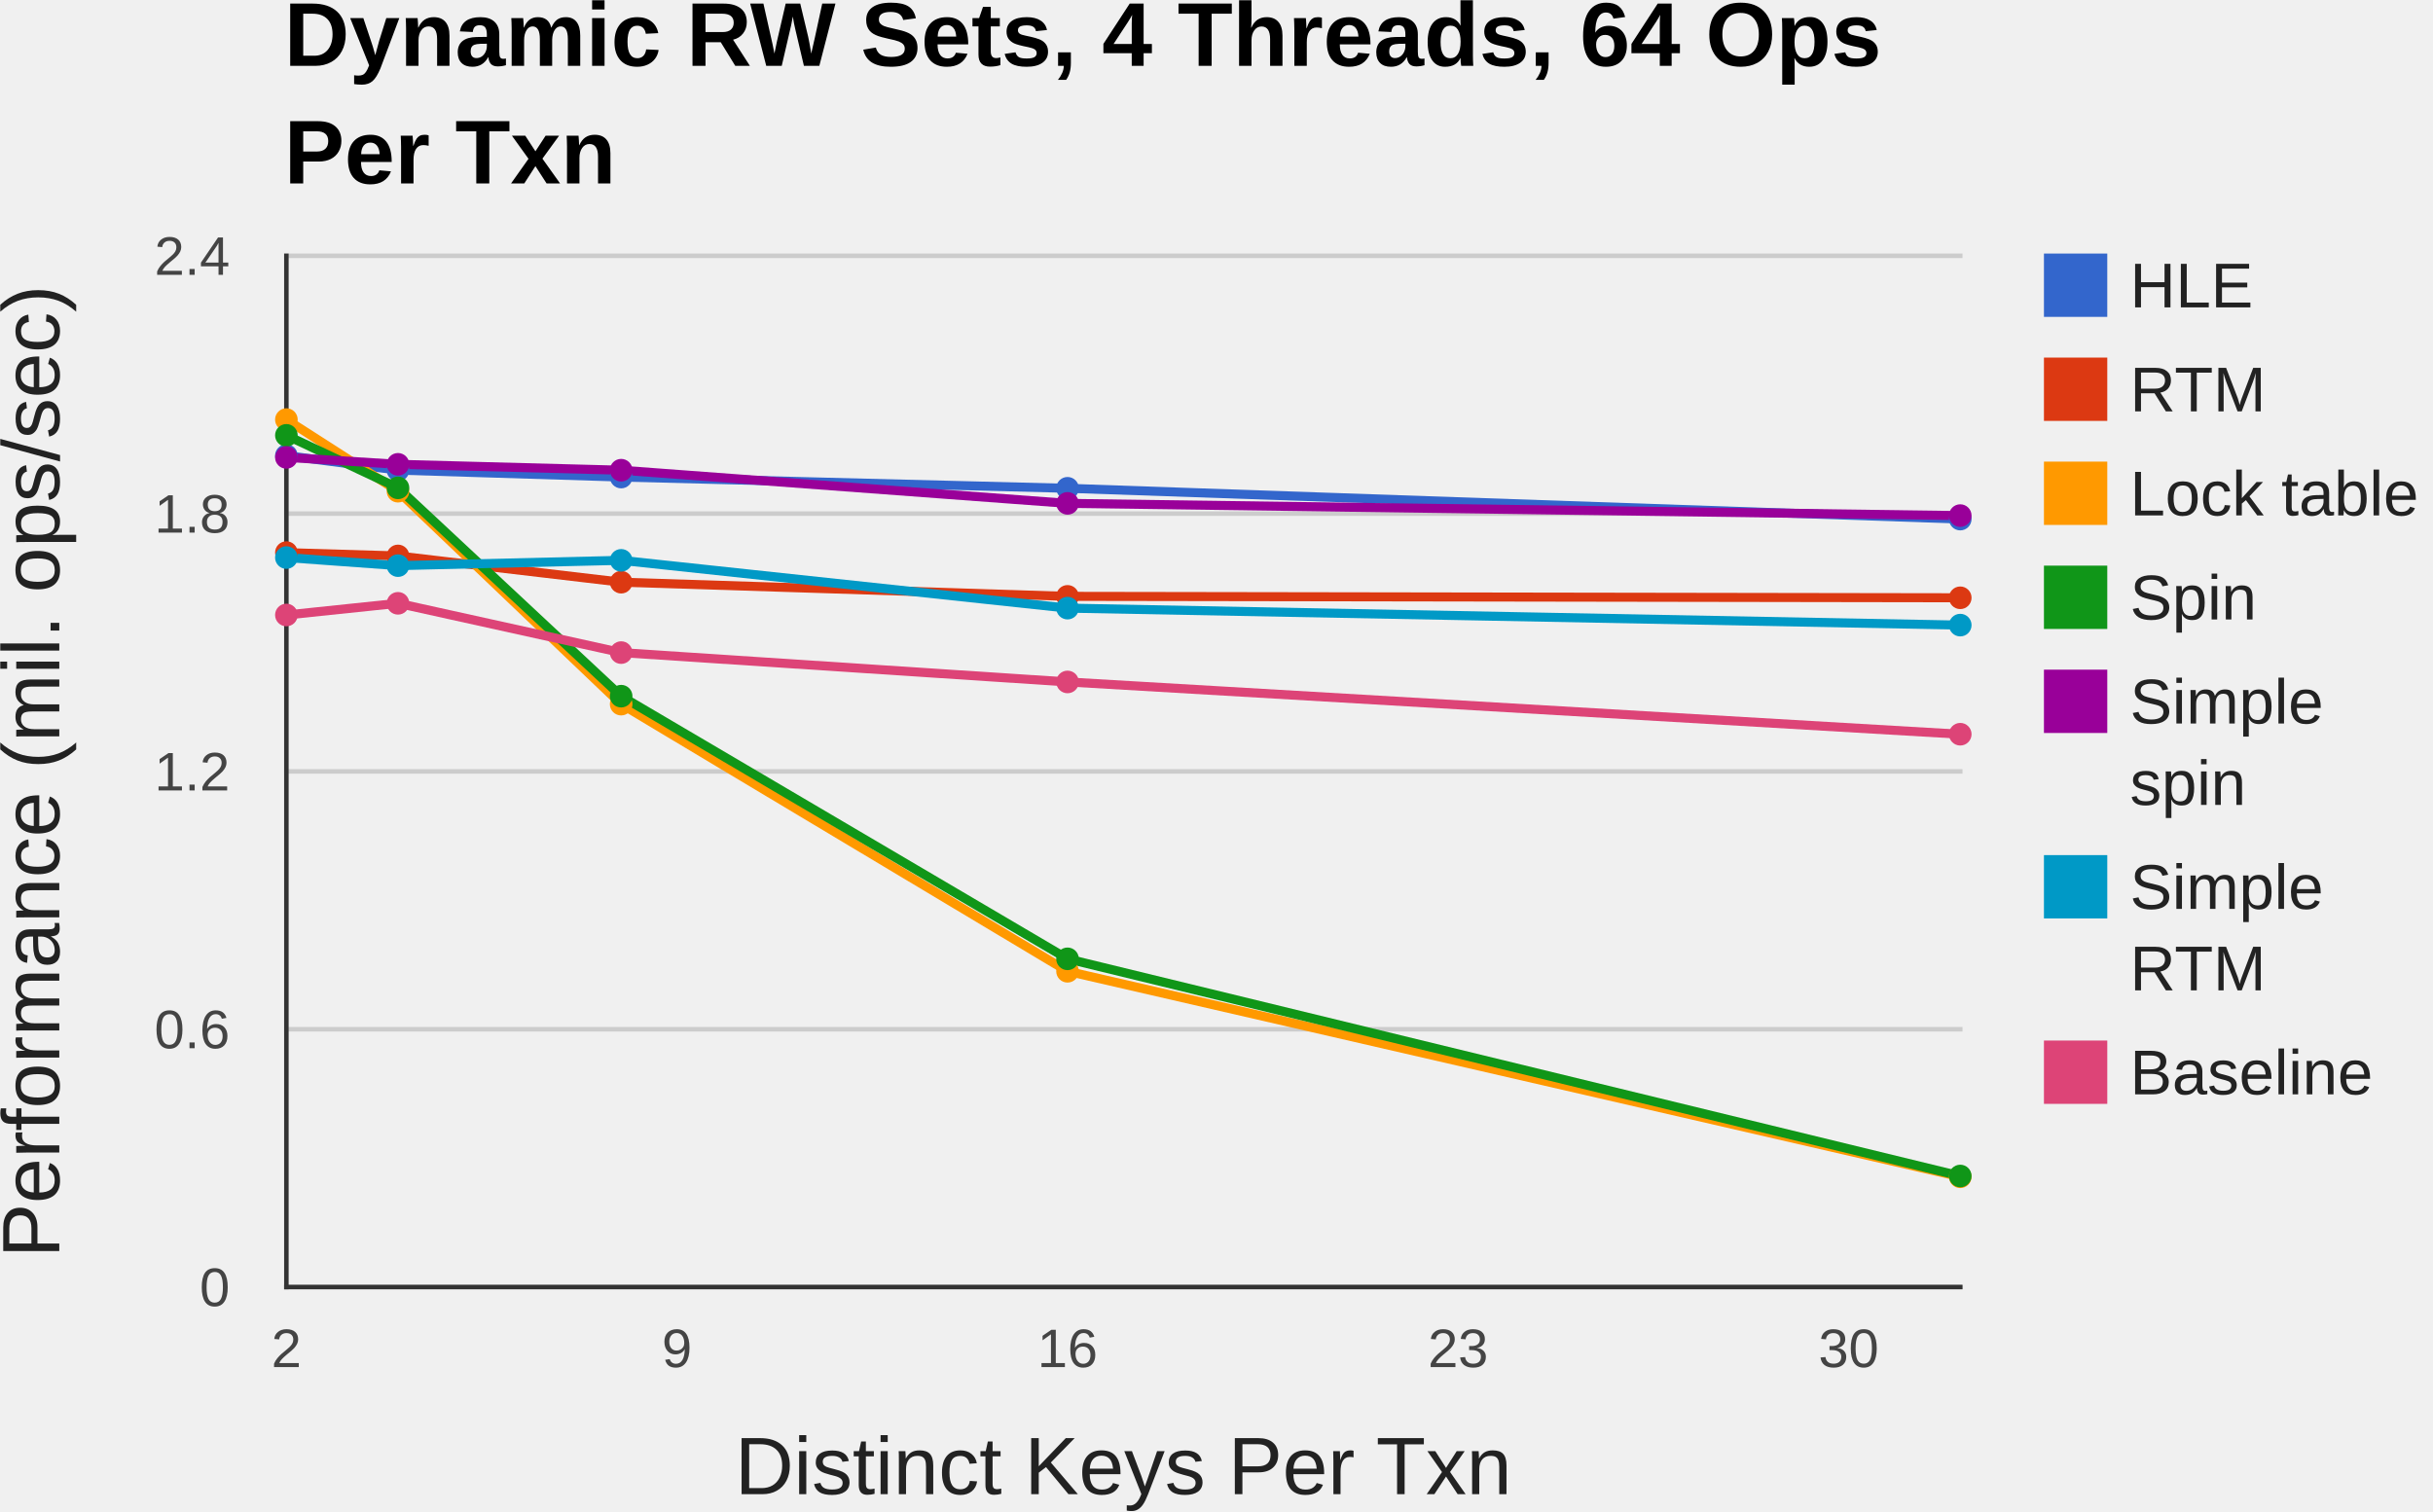
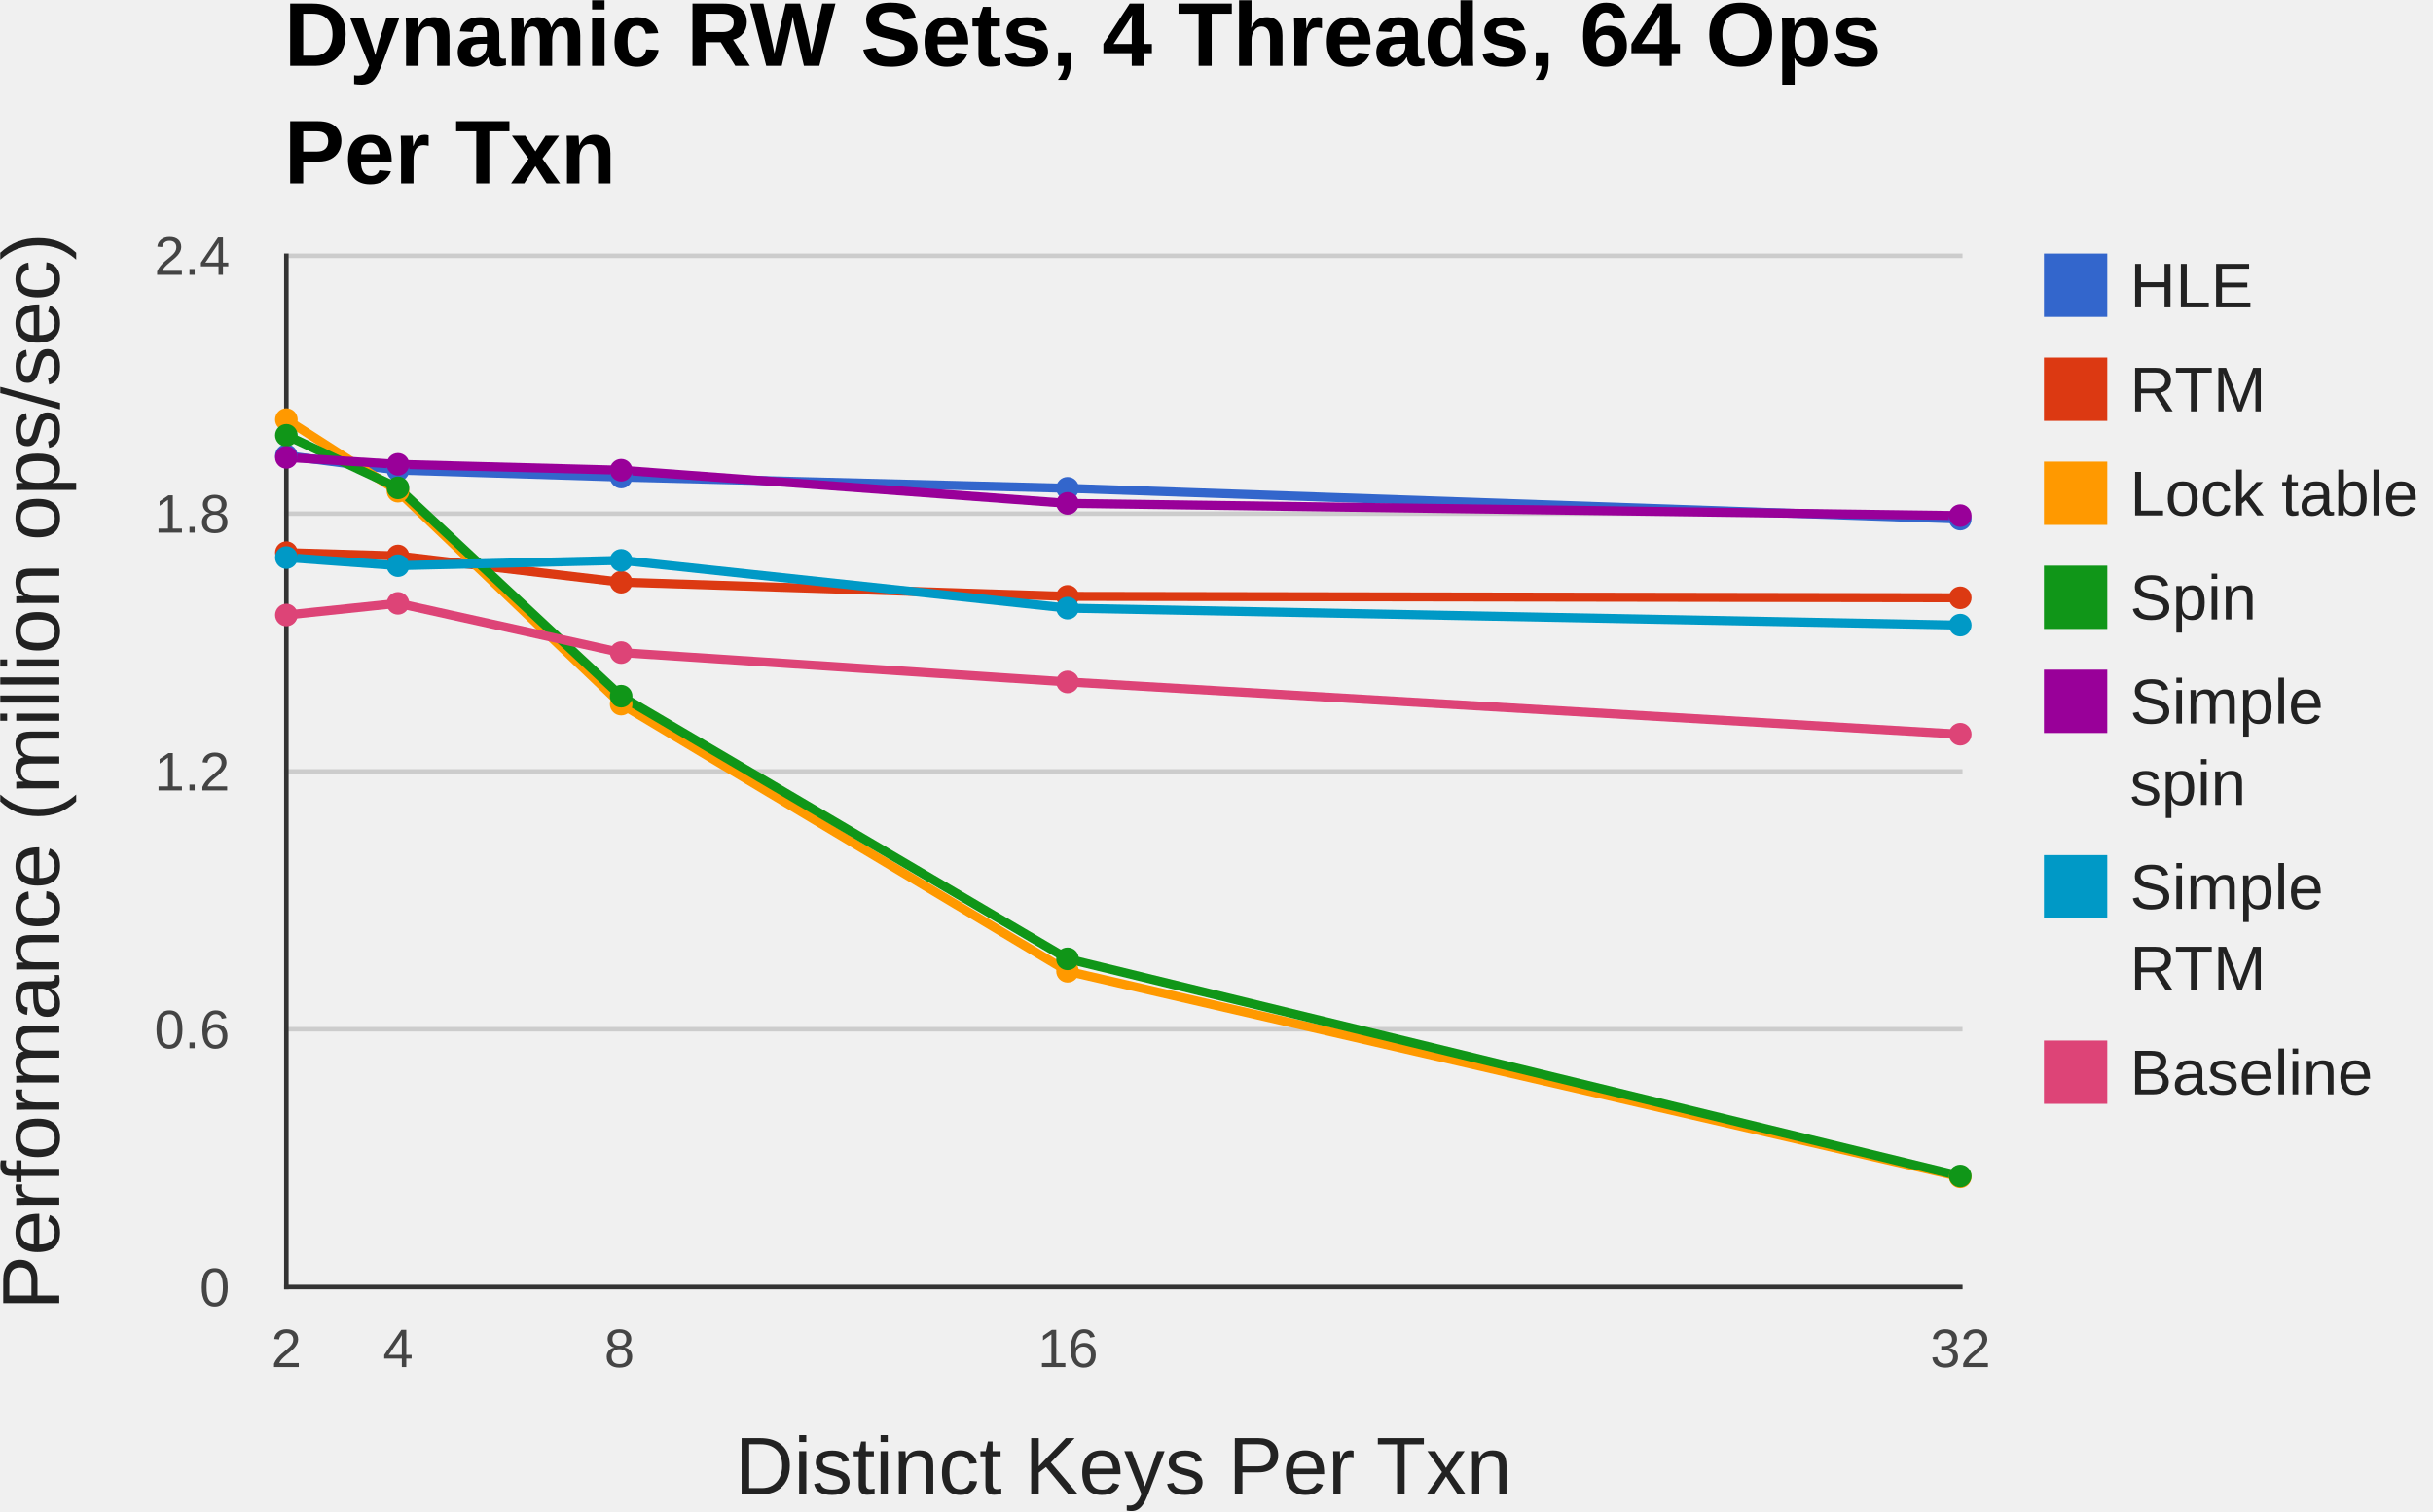
<svg xmlns="http://www.w3.org/2000/svg" width="537.804" height="334.149" style="overflow:hidden" id="svg2" version="1.1">
  <defs id="defs">
    <clipPath id="_ABSTRACT_RENDERER_ID_502">
      <rect x="115" y="71" width="371" height="229" id="rect6" />
    </clipPath>
  </defs>
  <g id="g10" transform="translate(-52.19551,-14.93945)">
    <text x="115" y="29.5" font-size="20" font-weight="bold" id="text12" style="font-size:20px;font-weight:bold;text-anchor:start;fill:#000000;stroke:none;font-family:Arial">Dynamic RW Sets, 4 Threads, 64 Ops</text>
    <text x="115" y="55.5" font-size="20" font-weight="bold" id="text14" style="font-size:20px;font-weight:bold;text-anchor:start;fill:#000000;stroke:none;font-family:Arial">Per Txn</text>
  </g>
  <g id="g16" transform="translate(-48.19551,-14.93945)">
    <rect x="500" y="71" width="86" height="188" id="rect18" style="fill:#ffffff;fill-opacity:0;stroke:none" />
    <g id="g20">
      <rect x="500" y="71" width="86" height="14" id="rect22" style="fill:#ffffff;fill-opacity:0;stroke:none" />
      <g id="g24">
        <text x="519" y="82.9" font-size="14" id="text26" style="font-size:14px;text-anchor:start;fill:#222222;stroke:none;font-family:Arial">HLE</text>
      </g>
      <rect x="500" y="71" width="14" height="14" id="rect28" style="fill:#3366cc;stroke:none" />
    </g>
    <g id="g30">
      <rect x="500" y="94" width="86" height="14" id="rect32" style="fill:#ffffff;fill-opacity:0;stroke:none" />
      <g id="g34">
        <text x="519" y="105.9" font-size="14" id="text36" style="font-size:14px;text-anchor:start;fill:#222222;stroke:none;font-family:Arial">RTM</text>
      </g>
      <rect x="500" y="94" width="14" height="14" id="rect38" style="fill:#dc3912;stroke:none" />
    </g>
    <g id="g40">
      <rect x="500" y="117" width="86" height="14" id="rect42" style="fill:#ffffff;fill-opacity:0;stroke:none" />
      <g id="g44">
        <text x="519" y="128.9" font-size="14" id="text46" style="font-size:14px;text-anchor:start;fill:#222222;stroke:none;font-family:Arial">Lock table</text>
      </g>
      <rect x="500" y="117" width="14" height="14" id="rect48" style="fill:#ff9900;stroke:none" />
    </g>
    <g id="g50">
      <rect x="500" y="140" width="86" height="14" id="rect52" style="fill:#ffffff;fill-opacity:0;stroke:none" />
      <g id="g54">
        <text x="519" y="151.9" font-size="14" id="text56" style="font-size:14px;text-anchor:start;fill:#222222;stroke:none;font-family:Arial">Spin</text>
      </g>
      <rect x="500" y="140" width="14" height="14" id="rect58" style="fill:#109618;stroke:none" />
    </g>
    <g id="g60">
      <rect x="500" y="163" width="86" height="32" id="rect62" style="fill:#ffffff;fill-opacity:0;stroke:none" />
      <g id="g64">
        <text x="519" y="174.9" font-size="14" id="text66" style="font-size:14px;text-anchor:start;fill:#222222;stroke:none;font-family:Arial">Simple</text>
        <text x="519" y="192.9" font-size="14" id="text68" style="font-size:14px;text-anchor:start;fill:#222222;stroke:none;font-family:Arial">spin</text>
      </g>
      <rect x="500" y="163" width="14" height="14" id="rect70" style="fill:#990099;stroke:none" />
    </g>
    <g id="g72">
      <rect x="500" y="204" width="86" height="32" id="rect74" style="fill:#ffffff;fill-opacity:0;stroke:none" />
      <g id="g76">
        <text x="519" y="215.9" font-size="14" id="text78" style="font-size:14px;text-anchor:start;fill:#222222;stroke:none;font-family:Arial">Simple</text>
        <text x="519" y="233.9" font-size="14" id="text80" style="font-size:14px;text-anchor:start;fill:#222222;stroke:none;font-family:Arial">RTM</text>
      </g>
      <rect x="500" y="204" width="14" height="14" id="rect82" style="fill:#0099c6;stroke:none" />
    </g>
    <g id="g84">
      <rect x="500" y="245" width="86" height="14" id="rect86" style="fill:#ffffff;fill-opacity:0;stroke:none" />
      <g id="g88">
        <text x="519" y="256.9" font-size="14" id="text90" style="font-size:14px;text-anchor:start;fill:#222222;stroke:none;font-family:Arial">Baseline</text>
      </g>
      <rect x="500" y="245" width="14" height="14" id="rect92" style="fill:#dd4477;stroke:none" />
    </g>
  </g>
-   <g id="g94" transform="translate(-52.19551,-14.93945)">
-     <rect x="115" y="71" width="371" height="229" id="rect96" style="fill:#ffffff;fill-opacity:0;stroke:none" />
-     <g clip-path="url(https://docs.google.com/spreadsheet/ccc?key=0AmZyP9czufnudDBOWXg5WUNKT1FiWDI3MHN1RkdHS2c&amp;usp=drive_web#_ABSTRACT_RENDERER_ID_502)" id="g98">
-       <g id="g100">
-         <rect x="115" y="299" width="371" height="1" id="rect102" style="fill:#cccccc;stroke:none" />
-         <rect x="115" y="242" width="371" height="1" id="rect104" style="fill:#cccccc;stroke:none" />
-         <rect x="115" y="185" width="371" height="1" id="rect106" style="fill:#cccccc;stroke:none" />
-         <rect x="115" y="128" width="371" height="1" id="rect108" style="fill:#cccccc;stroke:none" />
-         <rect x="115" y="71" width="371" height="1" id="rect110" style="fill:#cccccc;stroke:none" />
-       </g>
-       <g id="g112">
-         <rect x="115" y="71" width="1" height="229" id="rect114" style="fill:#333333;stroke:none" />
-         <rect x="115" y="299" width="371" height="1" id="rect116" style="fill:#333333;stroke:none" />
-       </g>
-       <g id="g118">
-         <path d="m 115.5,115.677 24.667,3.206 49.333,1.53 98.667,2.485 197.333,6.81" id="path120" style="fill:none;stroke:#3366cc;stroke-width:2" />
-         <path d="m 115.5,137.121 24.667,0.734 49.333,5.804 98.667,3.133 197.333,0.314" id="path122" style="fill:none;stroke:#dc3912;stroke-width:2" />
-         <path d="M 115.5,107.71 140.167,123.541 189.5,170.62 288.167,229.683 485.5,275.125" id="path124" style="fill:none;stroke:#ff9900;stroke-width:2" />
-         <path d="m 115.5,111.192 24.667,11.611 49.333,46.058 98.667,58.072 L 485.5,274.951" id="path126" style="fill:none;stroke:#109618;stroke-width:2" />
-         <path d="m 115.5,116.068 24.667,1.532 49.333,1.299 98.667,7.334 197.333,2.702" id="path128" style="fill:none;stroke:#990099;stroke-width:2" />
-         <path d="m 115.5,138.214 24.667,1.787 49.333,-1.171 98.667,10.565 197.333,3.755" id="path130" style="fill:none;stroke:#0099c6;stroke-width:2" />
-         <path d="m 115.5,150.911 24.667,-2.58 49.333,10.895 98.667,6.489 L 485.5,177.274" id="path132" style="fill:none;stroke:#dd4477;stroke-width:2" />
-       </g>
+   <rect style="fill:#ffffff;fill-opacity:0;stroke:none" id="rect96" height="229" width="371" y="56.061" x="62.804" />
+   <g id="g98" clip-path="url(https://docs.google.com/spreadsheet/ccc?key=0AmZyP9czufnudDBOWXg5WUNKT1FiWDI3MHN1RkdHS2c&amp;usp=drive_web#_ABSTRACT_RENDERER_ID_502)" transform="translate(-52.19551,-14.93945)">
+     <g id="g100">
+       <rect style="fill:#cccccc;stroke:none" id="rect102" height="1" width="371" y="299" x="115" />
+       <rect style="fill:#cccccc;stroke:none" id="rect104" height="1" width="371" y="242" x="115" />
+       <rect style="fill:#cccccc;stroke:none" id="rect106" height="1" width="371" y="185" x="115" />
+       <rect style="fill:#cccccc;stroke:none" id="rect108" height="1" width="371" y="128" x="115" />
+       <rect style="fill:#cccccc;stroke:none" id="rect110" height="1" width="371" y="71" x="115" />
    </g>
-     <g id="g134">
-       <circle cx="115.5" cy="115.677" r="2.5" id="circle136" style="fill:#3366cc;stroke:none" d="m 118,115.677 c 0,1.381 -1.119,2.5 -2.5,2.5 -1.381,0 -2.5,-1.119 -2.5,-2.5 0,-1.381 1.119,-2.5 2.5,-2.5 1.381,0 2.5,1.119 2.5,2.5 z" />
-       <circle cx="140.167" cy="118.884" r="2.5" id="circle138" style="fill:#3366cc;stroke:none" d="m 142.667,118.884 c 0,1.381 -1.119,2.5 -2.5,2.5 -1.381,0 -2.5,-1.119 -2.5,-2.5 0,-1.381 1.119,-2.5 2.5,-2.5 1.381,0 2.5,1.119 2.5,2.5 z" />
-       <circle cx="189.5" cy="120.414" r="2.5" id="circle140" style="fill:#3366cc;stroke:none" d="m 192,120.414 c 0,1.381 -1.119,2.5 -2.5,2.5 -1.381,0 -2.5,-1.119 -2.5,-2.5 0,-1.381 1.119,-2.5 2.5,-2.5 1.381,0 2.5,1.119 2.5,2.5 z" />
-       <circle cx="288.167" cy="122.898" r="2.5" id="circle142" style="fill:#3366cc;stroke:none" d="m 290.667,122.898 c 0,1.381 -1.119,2.5 -2.5,2.5 -1.381,0 -2.5,-1.119 -2.5,-2.5 0,-1.381 1.119,-2.5 2.5,-2.5 1.381,0 2.5,1.119 2.5,2.5 z" />
-       <circle cx="485.5" cy="129.708" r="2.5" id="circle144" style="fill:#3366cc;stroke:none" d="m 488,129.708 c 0,1.381 -1.119,2.5 -2.5,2.5 -1.381,0 -2.5,-1.119 -2.5,-2.5 0,-1.381 1.119,-2.5 2.5,-2.5 1.381,0 2.5,1.119 2.5,2.5 z" />
-       <circle cx="115.5" cy="137.121" r="2.5" id="circle146" style="fill:#dc3912;stroke:none" d="m 118,137.121 c 0,1.381 -1.119,2.5 -2.5,2.5 -1.381,0 -2.5,-1.119 -2.5,-2.5 0,-1.381 1.119,-2.5 2.5,-2.5 1.381,0 2.5,1.119 2.5,2.5 z" />
-       <circle cx="140.167" cy="137.855" r="2.5" id="circle148" style="fill:#dc3912;stroke:none" d="m 142.667,137.855 c 0,1.381 -1.119,2.5 -2.5,2.5 -1.381,0 -2.5,-1.119 -2.5,-2.5 0,-1.381 1.119,-2.5 2.5,-2.5 1.381,0 2.5,1.119 2.5,2.5 z" />
-       <circle cx="189.5" cy="143.66" r="2.5" id="circle150" style="fill:#dc3912;stroke:none" d="m 192,143.66 c 0,1.381 -1.119,2.5 -2.5,2.5 -1.381,0 -2.5,-1.119 -2.5,-2.5 0,-1.381 1.119,-2.5 2.5,-2.5 1.381,0 2.5,1.119 2.5,2.5 z" />
-       <circle cx="288.167" cy="146.793" r="2.5" id="circle152" style="fill:#dc3912;stroke:none" d="m 290.667,146.793 c 0,1.381 -1.119,2.5 -2.5,2.5 -1.381,0 -2.5,-1.119 -2.5,-2.5 0,-1.381 1.119,-2.5 2.5,-2.5 1.381,0 2.5,1.119 2.5,2.5 z" />
-       <circle cx="485.5" cy="147.107" r="2.5" id="circle154" style="fill:#dc3912;stroke:none" d="m 488,147.107 c 0,1.381 -1.119,2.5 -2.5,2.5 -1.381,0 -2.5,-1.119 -2.5,-2.5 0,-1.381 1.119,-2.5 2.5,-2.5 1.381,0 2.5,1.119 2.5,2.5 z" />
-       <circle cx="115.5" cy="107.71" r="2.5" id="circle156" style="fill:#ff9900;stroke:none" d="m 118,107.71 c 0,1.381 -1.119,2.5 -2.5,2.5 -1.381,0 -2.5,-1.119 -2.5,-2.5 0,-1.381 1.119,-2.5 2.5,-2.5 1.381,0 2.5,1.119 2.5,2.5 z" />
-       <circle cx="140.167" cy="123.541" r="2.5" id="circle158" style="fill:#ff9900;stroke:none" d="m 142.667,123.541 c 0,1.381 -1.119,2.5 -2.5,2.5 -1.381,0 -2.5,-1.119 -2.5,-2.5 0,-1.381 1.119,-2.5 2.5,-2.5 1.381,0 2.5,1.119 2.5,2.5 z" />
-       <circle cx="189.5" cy="170.62" r="2.5" id="circle160" style="fill:#ff9900;stroke:none" d="m 192,170.62 c 0,1.381 -1.119,2.5 -2.5,2.5 -1.381,0 -2.5,-1.119 -2.5,-2.5 0,-1.381 1.119,-2.5 2.5,-2.5 1.381,0 2.5,1.119 2.5,2.5 z" />
-       <circle cx="288.167" cy="229.683" r="2.5" id="circle162" style="fill:#ff9900;stroke:none" d="m 290.667,229.683 c 0,1.381 -1.119,2.5 -2.5,2.5 -1.381,0 -2.5,-1.119 -2.5,-2.5 0,-1.381 1.119,-2.5 2.5,-2.5 1.381,0 2.5,1.119 2.5,2.5 z" />
-       <circle cx="485.5" cy="275.125" r="2.5" id="circle164" style="fill:#ff9900;stroke:none" d="m 488,275.125 c 0,1.381 -1.119,2.5 -2.5,2.5 -1.381,0 -2.5,-1.119 -2.5,-2.5 0,-1.381 1.119,-2.5 2.5,-2.5 1.381,0 2.5,1.119 2.5,2.5 z" />
-       <circle cx="115.5" cy="111.192" r="2.5" id="circle166" style="fill:#109618;stroke:none" d="m 118,111.192 c 0,1.381 -1.119,2.5 -2.5,2.5 -1.381,0 -2.5,-1.119 -2.5,-2.5 0,-1.381 1.119,-2.5 2.5,-2.5 1.381,0 2.5,1.119 2.5,2.5 z" />
-       <circle cx="140.167" cy="122.803" r="2.5" id="circle168" style="fill:#109618;stroke:none" d="m 142.667,122.803 c 0,1.381 -1.119,2.5 -2.5,2.5 -1.381,0 -2.5,-1.119 -2.5,-2.5 0,-1.381 1.119,-2.5 2.5,-2.5 1.381,0 2.5,1.119 2.5,2.5 z" />
-       <circle cx="189.5" cy="168.861" r="2.5" id="circle170" style="fill:#109618;stroke:none" d="m 192,168.861 c 0,1.381 -1.119,2.5 -2.5,2.5 -1.381,0 -2.5,-1.119 -2.5,-2.5 0,-1.381 1.119,-2.5 2.5,-2.5 1.381,0 2.5,1.119 2.5,2.5 z" />
-       <circle cx="288.167" cy="226.933" r="2.5" id="circle172" style="fill:#109618;stroke:none" d="m 290.667,226.933 c 0,1.381 -1.119,2.5 -2.5,2.5 -1.381,0 -2.5,-1.119 -2.5,-2.5 0,-1.381 1.119,-2.5 2.5,-2.5 1.381,0 2.5,1.119 2.5,2.5 z" />
-       <circle cx="485.5" cy="274.951" r="2.5" id="circle174" style="fill:#109618;stroke:none" d="m 488,274.951 c 0,1.381 -1.119,2.5 -2.5,2.5 -1.381,0 -2.5,-1.119 -2.5,-2.5 0,-1.381 1.119,-2.5 2.5,-2.5 1.381,0 2.5,1.119 2.5,2.5 z" />
-       <circle cx="115.5" cy="116.068" r="2.5" id="circle176" style="fill:#990099;stroke:none" d="m 118,116.068 c 0,1.381 -1.119,2.5 -2.5,2.5 -1.381,0 -2.5,-1.119 -2.5,-2.5 0,-1.381 1.119,-2.5 2.5,-2.5 1.381,0 2.5,1.119 2.5,2.5 z" />
-       <circle cx="140.167" cy="117.601" r="2.5" id="circle178" style="fill:#990099;stroke:none" d="m 142.667,117.601 c 0,1.381 -1.119,2.5 -2.5,2.5 -1.381,0 -2.5,-1.119 -2.5,-2.5 0,-1.381 1.119,-2.5 2.5,-2.5 1.381,0 2.5,1.119 2.5,2.5 z" />
-       <circle cx="189.5" cy="118.9" r="2.5" id="circle180" style="fill:#990099;stroke:none" d="m 192,118.9 c 0,1.381 -1.119,2.5 -2.5,2.5 -1.381,0 -2.5,-1.119 -2.5,-2.5 0,-1.381 1.119,-2.5 2.5,-2.5 1.381,0 2.5,1.119 2.5,2.5 z" />
-       <circle cx="288.167" cy="126.234" r="2.5" id="circle182" style="fill:#990099;stroke:none" d="m 290.667,126.234 c 0,1.381 -1.119,2.5 -2.5,2.5 -1.381,0 -2.5,-1.119 -2.5,-2.5 0,-1.381 1.119,-2.5 2.5,-2.5 1.381,0 2.5,1.119 2.5,2.5 z" />
-       <circle cx="485.5" cy="128.936" r="2.5" id="circle184" style="fill:#990099;stroke:none" d="m 488,128.936 c 0,1.381 -1.119,2.5 -2.5,2.5 -1.381,0 -2.5,-1.119 -2.5,-2.5 0,-1.381 1.119,-2.5 2.5,-2.5 1.381,0 2.5,1.119 2.5,2.5 z" />
-       <circle cx="115.5" cy="138.214" r="2.5" id="circle186" style="fill:#0099c6;stroke:none" d="m 118,138.214 c 0,1.381 -1.119,2.5 -2.5,2.5 -1.381,0 -2.5,-1.119 -2.5,-2.5 0,-1.381 1.119,-2.5 2.5,-2.5 1.381,0 2.5,1.119 2.5,2.5 z" />
-       <circle cx="140.167" cy="140.001" r="2.5" id="circle188" style="fill:#0099c6;stroke:none" d="m 142.667,140.001 c 0,1.381 -1.119,2.5 -2.5,2.5 -1.381,0 -2.5,-1.119 -2.5,-2.5 0,-1.381 1.119,-2.5 2.5,-2.5 1.381,0 2.5,1.119 2.5,2.5 z" />
-       <circle cx="189.5" cy="138.83" r="2.5" id="circle190" style="fill:#0099c6;stroke:none" d="m 192,138.83 c 0,1.381 -1.119,2.5 -2.5,2.5 -1.381,0 -2.5,-1.119 -2.5,-2.5 0,-1.381 1.119,-2.5 2.5,-2.5 1.381,0 2.5,1.119 2.5,2.5 z" />
-       <circle cx="288.167" cy="149.395" r="2.5" id="circle192" style="fill:#0099c6;stroke:none" d="m 290.667,149.395 c 0,1.381 -1.119,2.5 -2.5,2.5 -1.381,0 -2.5,-1.119 -2.5,-2.5 0,-1.381 1.119,-2.5 2.5,-2.5 1.381,0 2.5,1.119 2.5,2.5 z" />
-       <circle cx="485.5" cy="153.15" r="2.5" id="circle194" style="fill:#0099c6;stroke:none" d="m 488,153.15 c 0,1.381 -1.119,2.5 -2.5,2.5 -1.381,0 -2.5,-1.119 -2.5,-2.5 0,-1.381 1.119,-2.5 2.5,-2.5 1.381,0 2.5,1.119 2.5,2.5 z" />
-       <circle cx="115.5" cy="150.911" r="2.5" id="circle196" style="fill:#dd4477;stroke:none" d="m 118,150.911 c 0,1.381 -1.119,2.5 -2.5,2.5 -1.381,0 -2.5,-1.119 -2.5,-2.5 0,-1.381 1.119,-2.5 2.5,-2.5 1.381,0 2.5,1.119 2.5,2.5 z" />
-       <circle cx="140.167" cy="148.331" r="2.5" id="circle198" style="fill:#dd4477;stroke:none" d="m 142.667,148.331 c 0,1.381 -1.119,2.5 -2.5,2.5 -1.381,0 -2.5,-1.119 -2.5,-2.5 0,-1.381 1.119,-2.5 2.5,-2.5 1.381,0 2.5,1.119 2.5,2.5 z" />
-       <circle cx="189.5" cy="159.226" r="2.5" id="circle200" style="fill:#dd4477;stroke:none" d="m 192,159.226 c 0,1.381 -1.119,2.5 -2.5,2.5 -1.381,0 -2.5,-1.119 -2.5,-2.5 0,-1.381 1.119,-2.5 2.5,-2.5 1.381,0 2.5,1.119 2.5,2.5 z" />
-       <circle cx="288.167" cy="165.716" r="2.5" id="circle202" style="fill:#dd4477;stroke:none" d="m 290.667,165.716 c 0,1.381 -1.119,2.5 -2.5,2.5 -1.381,0 -2.5,-1.119 -2.5,-2.5 0,-1.381 1.119,-2.5 2.5,-2.5 1.381,0 2.5,1.119 2.5,2.5 z" />
-       <circle cx="485.5" cy="177.274" r="2.5" id="circle204" style="fill:#dd4477;stroke:none" d="m 488,177.274 c 0,1.381 -1.119,2.5 -2.5,2.5 -1.381,0 -2.5,-1.119 -2.5,-2.5 0,-1.381 1.119,-2.5 2.5,-2.5 1.381,0 2.5,1.119 2.5,2.5 z" />
+     <g id="g112">
+       <rect style="fill:#333333;stroke:none" id="rect114" height="229" width="1" y="71" x="115" />
+       <rect style="fill:#333333;stroke:none" id="rect116" height="1" width="371" y="299" x="115" />
    </g>
-     <g id="g206">
-       <g id="g208">
-         <text x="115.5" y="317.2" font-size="12" id="text210" style="font-size:12px;text-anchor:middle;fill:#444444;stroke:none;font-family:Arial">2</text>
-       </g>
-       <g id="g212">
-         <text x="201.833" y="317.2" font-size="12" id="text214" style="font-size:12px;text-anchor:middle;fill:#444444;stroke:none;font-family:Arial">9</text>
-       </g>
-       <g id="g216">
-         <text x="288.167" y="317.2" font-size="12" id="text218" style="font-size:12px;text-anchor:middle;fill:#444444;stroke:none;font-family:Arial">16</text>
-       </g>
-       <g id="g220">
-         <text x="374.5" y="317.2" font-size="12" id="text222" style="font-size:12px;text-anchor:middle;fill:#444444;stroke:none;font-family:Arial">23</text>
-       </g>
-       <g id="g224">
-         <text x="460.833" y="317.2" font-size="12" id="text226" style="font-size:12px;text-anchor:middle;fill:#444444;stroke:none;font-family:Arial">30</text>
-       </g>
-       <g id="g228">
-         <text x="103" y="303.7" font-size="12" id="text230" style="font-size:12px;text-anchor:end;fill:#444444;stroke:none;font-family:Arial">0</text>
-       </g>
-       <g id="g232">
-         <text x="103" y="246.7" font-size="12" id="text234" style="font-size:12px;text-anchor:end;fill:#444444;stroke:none;font-family:Arial">0.6</text>
-       </g>
-       <g id="g236">
-         <text x="103" y="189.7" font-size="12" id="text238" style="font-size:12px;text-anchor:end;fill:#444444;stroke:none;font-family:Arial">1.2</text>
-       </g>
-       <g id="g240">
-         <text x="103" y="132.7" font-size="12" id="text242" style="font-size:12px;text-anchor:end;fill:#444444;stroke:none;font-family:Arial">1.8</text>
-       </g>
-       <g id="g244">
-         <text x="103" y="75.7" font-size="12" id="text246" style="font-size:12px;text-anchor:end;fill:#444444;stroke:none;font-family:Arial">2.4</text>
-       </g>
+     <g id="g118">
+       <path style="fill:none;stroke:#3366cc;stroke-width:2" id="path120" d="m 115.5,115.677 24.667,3.206 49.333,1.53 98.667,2.485 197.333,6.81" />
+       <path style="fill:none;stroke:#dc3912;stroke-width:2" id="path122" d="m 115.5,137.121 24.667,0.734 49.333,5.804 98.667,3.133 197.333,0.314" />
+       <path style="fill:none;stroke:#ff9900;stroke-width:2" id="path124" d="M 115.5,107.71 140.167,123.541 189.5,170.62 288.167,229.683 485.5,275.125" />
+       <path style="fill:none;stroke:#109618;stroke-width:2" id="path126" d="m 115.5,111.192 24.667,11.611 49.333,46.058 98.667,58.072 L 485.5,274.951" />
+       <path style="fill:none;stroke:#990099;stroke-width:2" id="path128" d="m 115.5,116.068 24.667,1.532 49.333,1.299 98.667,7.334 197.333,2.702" />
+       <path style="fill:none;stroke:#0099c6;stroke-width:2" id="path130" d="m 115.5,138.214 24.667,1.787 49.333,-1.171 98.667,10.565 197.333,3.755" />
+       <path style="fill:none;stroke:#dd4477;stroke-width:2" id="path132" d="m 115.5,150.911 24.667,-2.58 49.333,10.895 98.667,6.489 L 485.5,177.274" />
    </g>
+   </g>
+   <circle cx="115.5" cy="115.677" r="2.5" id="circle136" style="fill:#3366cc;stroke:none" d="m 118,115.677 c 0,1.381 -1.119,2.5 -2.5,2.5 -1.381,0 -2.5,-1.119 -2.5,-2.5 0,-1.381 1.119,-2.5 2.5,-2.5 1.381,0 2.5,1.119 2.5,2.5 z" transform="translate(-52.19551,-14.93945)" />
+   <circle cx="140.167" cy="118.884" r="2.5" id="circle138" style="fill:#3366cc;stroke:none" d="m 142.667,118.884 c 0,1.381 -1.119,2.5 -2.5,2.5 -1.381,0 -2.5,-1.119 -2.5,-2.5 0,-1.381 1.119,-2.5 2.5,-2.5 1.381,0 2.5,1.119 2.5,2.5 z" transform="translate(-52.19551,-14.93945)" />
+   <circle cx="189.5" cy="120.414" r="2.5" id="circle140" style="fill:#3366cc;stroke:none" d="m 192,120.414 c 0,1.381 -1.119,2.5 -2.5,2.5 -1.381,0 -2.5,-1.119 -2.5,-2.5 0,-1.381 1.119,-2.5 2.5,-2.5 1.381,0 2.5,1.119 2.5,2.5 z" transform="translate(-52.19551,-14.93945)" />
+   <circle cx="288.167" cy="122.898" r="2.5" id="circle142" style="fill:#3366cc;stroke:none" d="m 290.667,122.898 c 0,1.381 -1.119,2.5 -2.5,2.5 -1.381,0 -2.5,-1.119 -2.5,-2.5 0,-1.381 1.119,-2.5 2.5,-2.5 1.381,0 2.5,1.119 2.5,2.5 z" transform="translate(-52.19551,-14.93945)" />
+   <circle cx="485.5" cy="129.708" r="2.5" id="circle144" style="fill:#3366cc;stroke:none" d="m 488,129.708 c 0,1.381 -1.119,2.5 -2.5,2.5 -1.381,0 -2.5,-1.119 -2.5,-2.5 0,-1.381 1.119,-2.5 2.5,-2.5 1.381,0 2.5,1.119 2.5,2.5 z" transform="translate(-52.19551,-14.93945)" />
+   <circle cx="115.5" cy="137.121" r="2.5" id="circle146" style="fill:#dc3912;stroke:none" d="m 118,137.121 c 0,1.381 -1.119,2.5 -2.5,2.5 -1.381,0 -2.5,-1.119 -2.5,-2.5 0,-1.381 1.119,-2.5 2.5,-2.5 1.381,0 2.5,1.119 2.5,2.5 z" transform="translate(-52.19551,-14.93945)" />
+   <circle cx="140.167" cy="137.855" r="2.5" id="circle148" style="fill:#dc3912;stroke:none" d="m 142.667,137.855 c 0,1.381 -1.119,2.5 -2.5,2.5 -1.381,0 -2.5,-1.119 -2.5,-2.5 0,-1.381 1.119,-2.5 2.5,-2.5 1.381,0 2.5,1.119 2.5,2.5 z" transform="translate(-52.19551,-14.93945)" />
+   <circle cx="189.5" cy="143.66" r="2.5" id="circle150" style="fill:#dc3912;stroke:none" d="m 192,143.66 c 0,1.381 -1.119,2.5 -2.5,2.5 -1.381,0 -2.5,-1.119 -2.5,-2.5 0,-1.381 1.119,-2.5 2.5,-2.5 1.381,0 2.5,1.119 2.5,2.5 z" transform="translate(-52.19551,-14.93945)" />
+   <circle cx="288.167" cy="146.793" r="2.5" id="circle152" style="fill:#dc3912;stroke:none" d="m 290.667,146.793 c 0,1.381 -1.119,2.5 -2.5,2.5 -1.381,0 -2.5,-1.119 -2.5,-2.5 0,-1.381 1.119,-2.5 2.5,-2.5 1.381,0 2.5,1.119 2.5,2.5 z" transform="translate(-52.19551,-14.93945)" />
+   <circle cx="485.5" cy="147.107" r="2.5" id="circle154" style="fill:#dc3912;stroke:none" d="m 488,147.107 c 0,1.381 -1.119,2.5 -2.5,2.5 -1.381,0 -2.5,-1.119 -2.5,-2.5 0,-1.381 1.119,-2.5 2.5,-2.5 1.381,0 2.5,1.119 2.5,2.5 z" transform="translate(-52.19551,-14.93945)" />
+   <circle cx="115.5" cy="107.71" r="2.5" id="circle156" style="fill:#ff9900;stroke:none" d="m 118,107.71 c 0,1.381 -1.119,2.5 -2.5,2.5 -1.381,0 -2.5,-1.119 -2.5,-2.5 0,-1.381 1.119,-2.5 2.5,-2.5 1.381,0 2.5,1.119 2.5,2.5 z" transform="translate(-52.19551,-14.93945)" />
+   <circle cx="140.167" cy="123.541" r="2.5" id="circle158" style="fill:#ff9900;stroke:none" d="m 142.667,123.541 c 0,1.381 -1.119,2.5 -2.5,2.5 -1.381,0 -2.5,-1.119 -2.5,-2.5 0,-1.381 1.119,-2.5 2.5,-2.5 1.381,0 2.5,1.119 2.5,2.5 z" transform="translate(-52.19551,-14.93945)" />
+   <circle cx="189.5" cy="170.62" r="2.5" id="circle160" style="fill:#ff9900;stroke:none" d="m 192,170.62 c 0,1.381 -1.119,2.5 -2.5,2.5 -1.381,0 -2.5,-1.119 -2.5,-2.5 0,-1.381 1.119,-2.5 2.5,-2.5 1.381,0 2.5,1.119 2.5,2.5 z" transform="translate(-52.19551,-14.93945)" />
+   <circle cx="288.167" cy="229.683" r="2.5" id="circle162" style="fill:#ff9900;stroke:none" d="m 290.667,229.683 c 0,1.381 -1.119,2.5 -2.5,2.5 -1.381,0 -2.5,-1.119 -2.5,-2.5 0,-1.381 1.119,-2.5 2.5,-2.5 1.381,0 2.5,1.119 2.5,2.5 z" transform="translate(-52.19551,-14.93945)" />
+   <circle cx="485.5" cy="275.125" r="2.5" id="circle164" style="fill:#ff9900;stroke:none" d="m 488,275.125 c 0,1.381 -1.119,2.5 -2.5,2.5 -1.381,0 -2.5,-1.119 -2.5,-2.5 0,-1.381 1.119,-2.5 2.5,-2.5 1.381,0 2.5,1.119 2.5,2.5 z" transform="translate(-52.19551,-14.93945)" />
+   <circle cx="115.5" cy="111.192" r="2.5" id="circle166" style="fill:#109618;stroke:none" d="m 118,111.192 c 0,1.381 -1.119,2.5 -2.5,2.5 -1.381,0 -2.5,-1.119 -2.5,-2.5 0,-1.381 1.119,-2.5 2.5,-2.5 1.381,0 2.5,1.119 2.5,2.5 z" transform="translate(-52.19551,-14.93945)" />
+   <circle cx="140.167" cy="122.803" r="2.5" id="circle168" style="fill:#109618;stroke:none" d="m 142.667,122.803 c 0,1.381 -1.119,2.5 -2.5,2.5 -1.381,0 -2.5,-1.119 -2.5,-2.5 0,-1.381 1.119,-2.5 2.5,-2.5 1.381,0 2.5,1.119 2.5,2.5 z" transform="translate(-52.19551,-14.93945)" />
+   <circle cx="189.5" cy="168.861" r="2.5" id="circle170" style="fill:#109618;stroke:none" d="m 192,168.861 c 0,1.381 -1.119,2.5 -2.5,2.5 -1.381,0 -2.5,-1.119 -2.5,-2.5 0,-1.381 1.119,-2.5 2.5,-2.5 1.381,0 2.5,1.119 2.5,2.5 z" transform="translate(-52.19551,-14.93945)" />
+   <circle cx="288.167" cy="226.933" r="2.5" id="circle172" style="fill:#109618;stroke:none" d="m 290.667,226.933 c 0,1.381 -1.119,2.5 -2.5,2.5 -1.381,0 -2.5,-1.119 -2.5,-2.5 0,-1.381 1.119,-2.5 2.5,-2.5 1.381,0 2.5,1.119 2.5,2.5 z" transform="translate(-52.19551,-14.93945)" />
+   <circle cx="485.5" cy="274.951" r="2.5" id="circle174" style="fill:#109618;stroke:none" d="m 488,274.951 c 0,1.381 -1.119,2.5 -2.5,2.5 -1.381,0 -2.5,-1.119 -2.5,-2.5 0,-1.381 1.119,-2.5 2.5,-2.5 1.381,0 2.5,1.119 2.5,2.5 z" transform="translate(-52.19551,-14.93945)" />
+   <circle cx="115.5" cy="116.068" r="2.5" id="circle176" style="fill:#990099;stroke:none" d="m 118,116.068 c 0,1.381 -1.119,2.5 -2.5,2.5 -1.381,0 -2.5,-1.119 -2.5,-2.5 0,-1.381 1.119,-2.5 2.5,-2.5 1.381,0 2.5,1.119 2.5,2.5 z" transform="translate(-52.19551,-14.93945)" />
+   <circle cx="140.167" cy="117.601" r="2.5" id="circle178" style="fill:#990099;stroke:none" d="m 142.667,117.601 c 0,1.381 -1.119,2.5 -2.5,2.5 -1.381,0 -2.5,-1.119 -2.5,-2.5 0,-1.381 1.119,-2.5 2.5,-2.5 1.381,0 2.5,1.119 2.5,2.5 z" transform="translate(-52.19551,-14.93945)" />
+   <circle cx="189.5" cy="118.9" r="2.5" id="circle180" style="fill:#990099;stroke:none" d="m 192,118.9 c 0,1.381 -1.119,2.5 -2.5,2.5 -1.381,0 -2.5,-1.119 -2.5,-2.5 0,-1.381 1.119,-2.5 2.5,-2.5 1.381,0 2.5,1.119 2.5,2.5 z" transform="translate(-52.19551,-14.93945)" />
+   <circle cx="288.167" cy="126.234" r="2.5" id="circle182" style="fill:#990099;stroke:none" d="m 290.667,126.234 c 0,1.381 -1.119,2.5 -2.5,2.5 -1.381,0 -2.5,-1.119 -2.5,-2.5 0,-1.381 1.119,-2.5 2.5,-2.5 1.381,0 2.5,1.119 2.5,2.5 z" transform="translate(-52.19551,-14.93945)" />
+   <circle cx="485.5" cy="128.936" r="2.5" id="circle184" style="fill:#990099;stroke:none" d="m 488,128.936 c 0,1.381 -1.119,2.5 -2.5,2.5 -1.381,0 -2.5,-1.119 -2.5,-2.5 0,-1.381 1.119,-2.5 2.5,-2.5 1.381,0 2.5,1.119 2.5,2.5 z" transform="translate(-52.19551,-14.93945)" />
+   <circle cx="115.5" cy="138.214" r="2.5" id="circle186" style="fill:#0099c6;stroke:none" d="m 118,138.214 c 0,1.381 -1.119,2.5 -2.5,2.5 -1.381,0 -2.5,-1.119 -2.5,-2.5 0,-1.381 1.119,-2.5 2.5,-2.5 1.381,0 2.5,1.119 2.5,2.5 z" transform="translate(-52.19551,-14.93945)" />
+   <circle cx="140.167" cy="140.001" r="2.5" id="circle188" style="fill:#0099c6;stroke:none" d="m 142.667,140.001 c 0,1.381 -1.119,2.5 -2.5,2.5 -1.381,0 -2.5,-1.119 -2.5,-2.5 0,-1.381 1.119,-2.5 2.5,-2.5 1.381,0 2.5,1.119 2.5,2.5 z" transform="translate(-52.19551,-14.93945)" />
+   <circle cx="189.5" cy="138.83" r="2.5" id="circle190" style="fill:#0099c6;stroke:none" d="m 192,138.83 c 0,1.381 -1.119,2.5 -2.5,2.5 -1.381,0 -2.5,-1.119 -2.5,-2.5 0,-1.381 1.119,-2.5 2.5,-2.5 1.381,0 2.5,1.119 2.5,2.5 z" transform="translate(-52.19551,-14.93945)" />
+   <circle cx="288.167" cy="149.395" r="2.5" id="circle192" style="fill:#0099c6;stroke:none" d="m 290.667,149.395 c 0,1.381 -1.119,2.5 -2.5,2.5 -1.381,0 -2.5,-1.119 -2.5,-2.5 0,-1.381 1.119,-2.5 2.5,-2.5 1.381,0 2.5,1.119 2.5,2.5 z" transform="translate(-52.19551,-14.93945)" />
+   <circle cx="485.5" cy="153.15" r="2.5" id="circle194" style="fill:#0099c6;stroke:none" d="m 488,153.15 c 0,1.381 -1.119,2.5 -2.5,2.5 -1.381,0 -2.5,-1.119 -2.5,-2.5 0,-1.381 1.119,-2.5 2.5,-2.5 1.381,0 2.5,1.119 2.5,2.5 z" transform="translate(-52.19551,-14.93945)" />
+   <circle cx="115.5" cy="150.911" r="2.5" id="circle196" style="fill:#dd4477;stroke:none" d="m 118,150.911 c 0,1.381 -1.119,2.5 -2.5,2.5 -1.381,0 -2.5,-1.119 -2.5,-2.5 0,-1.381 1.119,-2.5 2.5,-2.5 1.381,0 2.5,1.119 2.5,2.5 z" transform="translate(-52.19551,-14.93945)" />
+   <circle cx="140.167" cy="148.331" r="2.5" id="circle198" style="fill:#dd4477;stroke:none" d="m 142.667,148.331 c 0,1.381 -1.119,2.5 -2.5,2.5 -1.381,0 -2.5,-1.119 -2.5,-2.5 0,-1.381 1.119,-2.5 2.5,-2.5 1.381,0 2.5,1.119 2.5,2.5 z" transform="translate(-52.19551,-14.93945)" />
+   <circle cx="189.5" cy="159.226" r="2.5" id="circle200" style="fill:#dd4477;stroke:none" d="m 192,159.226 c 0,1.381 -1.119,2.5 -2.5,2.5 -1.381,0 -2.5,-1.119 -2.5,-2.5 0,-1.381 1.119,-2.5 2.5,-2.5 1.381,0 2.5,1.119 2.5,2.5 z" transform="translate(-52.19551,-14.93945)" />
+   <circle cx="288.167" cy="165.716" r="2.5" id="circle202" style="fill:#dd4477;stroke:none" d="m 290.667,165.716 c 0,1.381 -1.119,2.5 -2.5,2.5 -1.381,0 -2.5,-1.119 -2.5,-2.5 0,-1.381 1.119,-2.5 2.5,-2.5 1.381,0 2.5,1.119 2.5,2.5 z" transform="translate(-52.19551,-14.93945)" />
+   <circle cx="485.5" cy="177.274" r="2.5" id="circle204" style="fill:#dd4477;stroke:none" d="m 488,177.274 c 0,1.381 -1.119,2.5 -2.5,2.5 -1.381,0 -2.5,-1.119 -2.5,-2.5 0,-1.381 1.119,-2.5 2.5,-2.5 1.381,0 2.5,1.119 2.5,2.5 z" transform="translate(-52.19551,-14.93945)" />
+   <g id="g208" transform="translate(-52.19551,-14.93945)">
+     <text x="115.5" y="317.2" font-size="12" id="text210" style="font-size:12px;text-anchor:middle;fill:#444444;stroke:none;font-family:Arial">2</text>
+   </g>
+   <g id="g212" transform="translate(-113.8446,-14.93945)">
+     <text x="201.833" y="317.2" font-size="12" id="text214" style="font-size:12px;text-anchor:middle;fill:#444444;stroke:none;font-family:Arial">4</text>
+   </g>
+   <g id="g216" transform="translate(-151.2372,-14.93945)">
+     <text x="288.167" y="317.2" font-size="12" id="text218" style="font-size:12px;text-anchor:middle;fill:#444444;stroke:none;font-family:Arial">8</text>
+   </g>
+   <g id="g220" transform="translate(-138.4292,-14.93945)">
+     <text x="374.5" y="317.2" font-size="12" id="text222" style="font-size:12px;text-anchor:middle;fill:#444444;stroke:none;font-family:Arial">16</text>
+   </g>
+   <g id="g224" transform="translate(-27.49077,-14.93945)">
+     <text x="460.833" y="317.2" font-size="12" id="text226" style="font-size:12px;text-anchor:middle;fill:#444444;stroke:none;font-family:Arial">32</text>
+   </g>
+   <g id="g228" transform="translate(-52.19551,-14.93945)">
+     <text x="103" y="303.7" font-size="12" id="text230" style="font-size:12px;text-anchor:end;fill:#444444;stroke:none;font-family:Arial">0</text>
+   </g>
+   <g id="g232" transform="translate(-52.19551,-14.93945)">
+     <text x="103" y="246.7" font-size="12" id="text234" style="font-size:12px;text-anchor:end;fill:#444444;stroke:none;font-family:Arial">0.6</text>
+   </g>
+   <g id="g236" transform="translate(-52.19551,-14.93945)">
+     <text x="103" y="189.7" font-size="12" id="text238" style="font-size:12px;text-anchor:end;fill:#444444;stroke:none;font-family:Arial">1.2</text>
+   </g>
+   <g id="g240" transform="translate(-52.19551,-14.93945)">
+     <text x="103" y="132.7" font-size="12" id="text242" style="font-size:12px;text-anchor:end;fill:#444444;stroke:none;font-family:Arial">1.8</text>
+   </g>
+   <g id="g244" transform="translate(-52.19551,-14.93945)">
+     <text x="103" y="75.7" font-size="12" id="text246" style="font-size:12px;text-anchor:end;fill:#444444;stroke:none;font-family:Arial">2.4</text>
  </g>
  <g id="g248" transform="translate(-52.19551,-14.93945)">
    <g id="g250" transform="translate(0,-6)">
      <text x="300.5" y="351.3" font-size="18" id="text252" style="font-size:18px;text-anchor:middle;fill:#222222;stroke:none;font-family:Arial">Distinct Keys Per Txn</text>
    </g>
    <g id="g254" transform="translate(16,0)">
-       <text x="49.3" y="185.5" font-size="18" transform="matrix(0,-1,1,0,-136.2,234.8)" id="text256" style="font-size:18px;text-anchor:middle;fill:#222222;stroke:none;font-family:Arial">Performance (mil. ops/sec)</text>
+       <text x="49.3" y="185.5" font-size="18" transform="matrix(0,-1,1,0,-136.2,234.8)" id="text256" style="font-size:18px;text-anchor:middle;fill:#222222;stroke:none;font-family:Arial">Performance (million ops/sec)</text>
    </g>
  </g>
  <g id="g258" transform="translate(-52.19551,-14.93945)" />
</svg>
